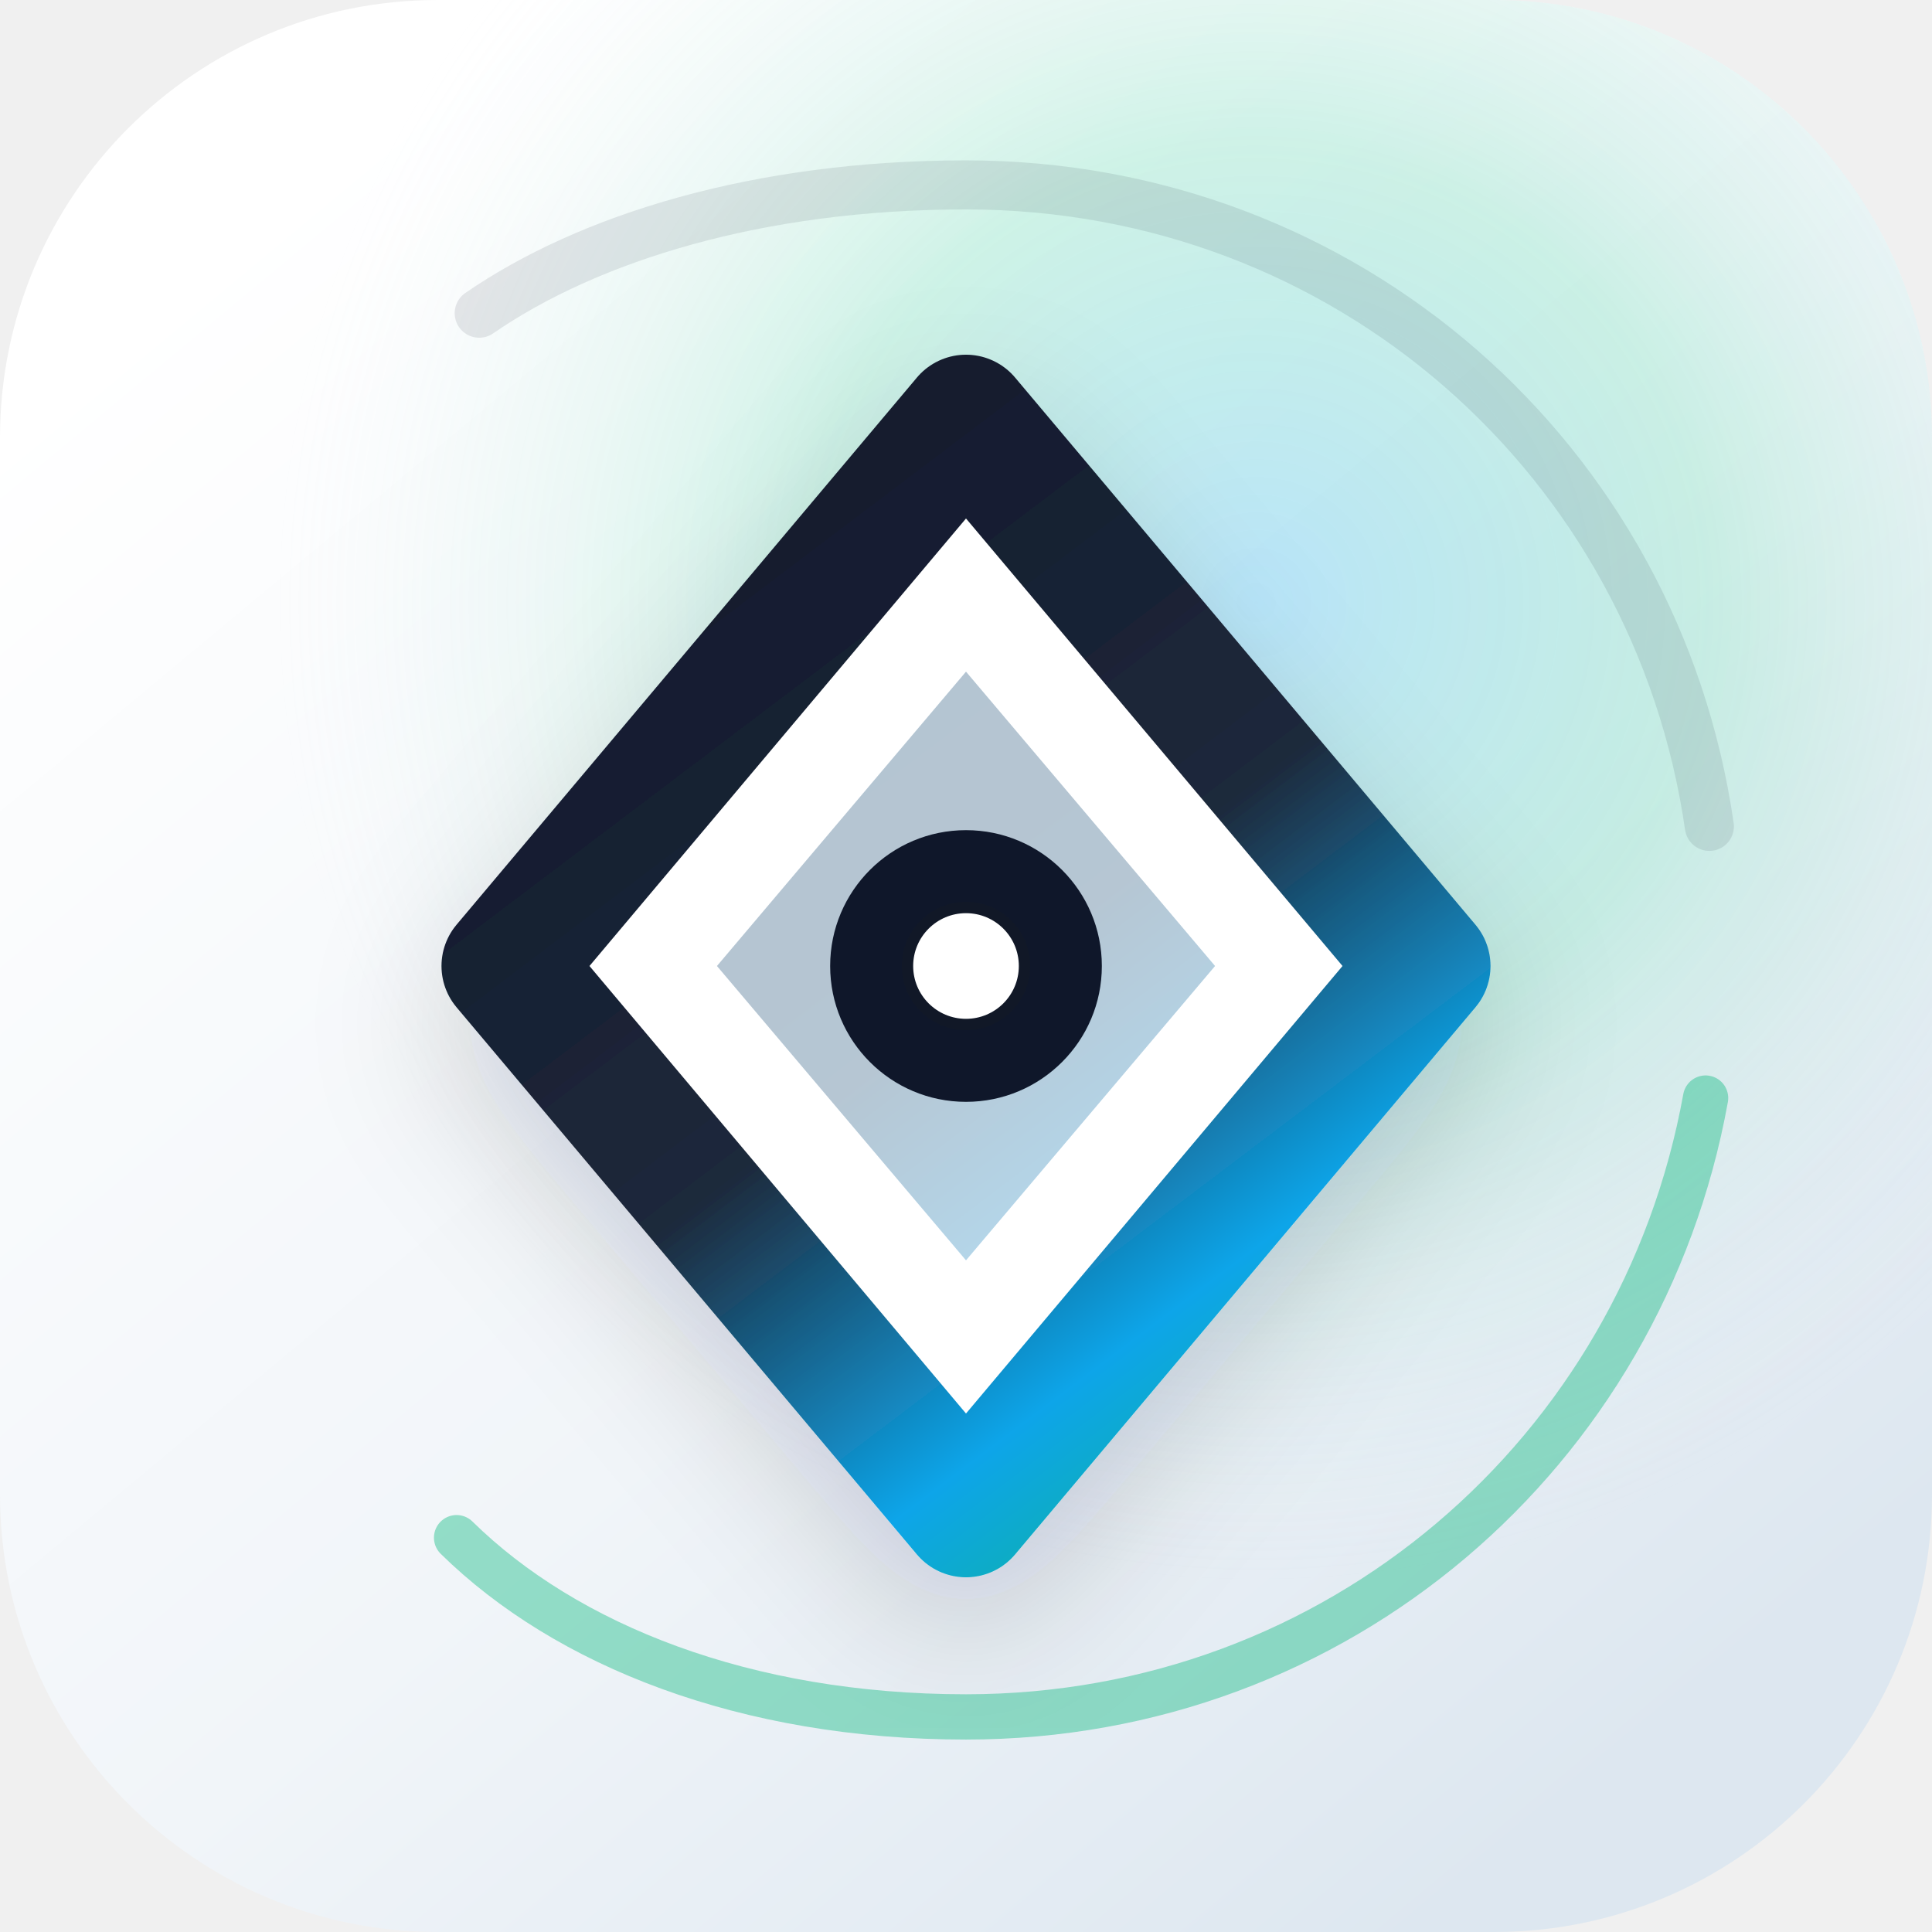
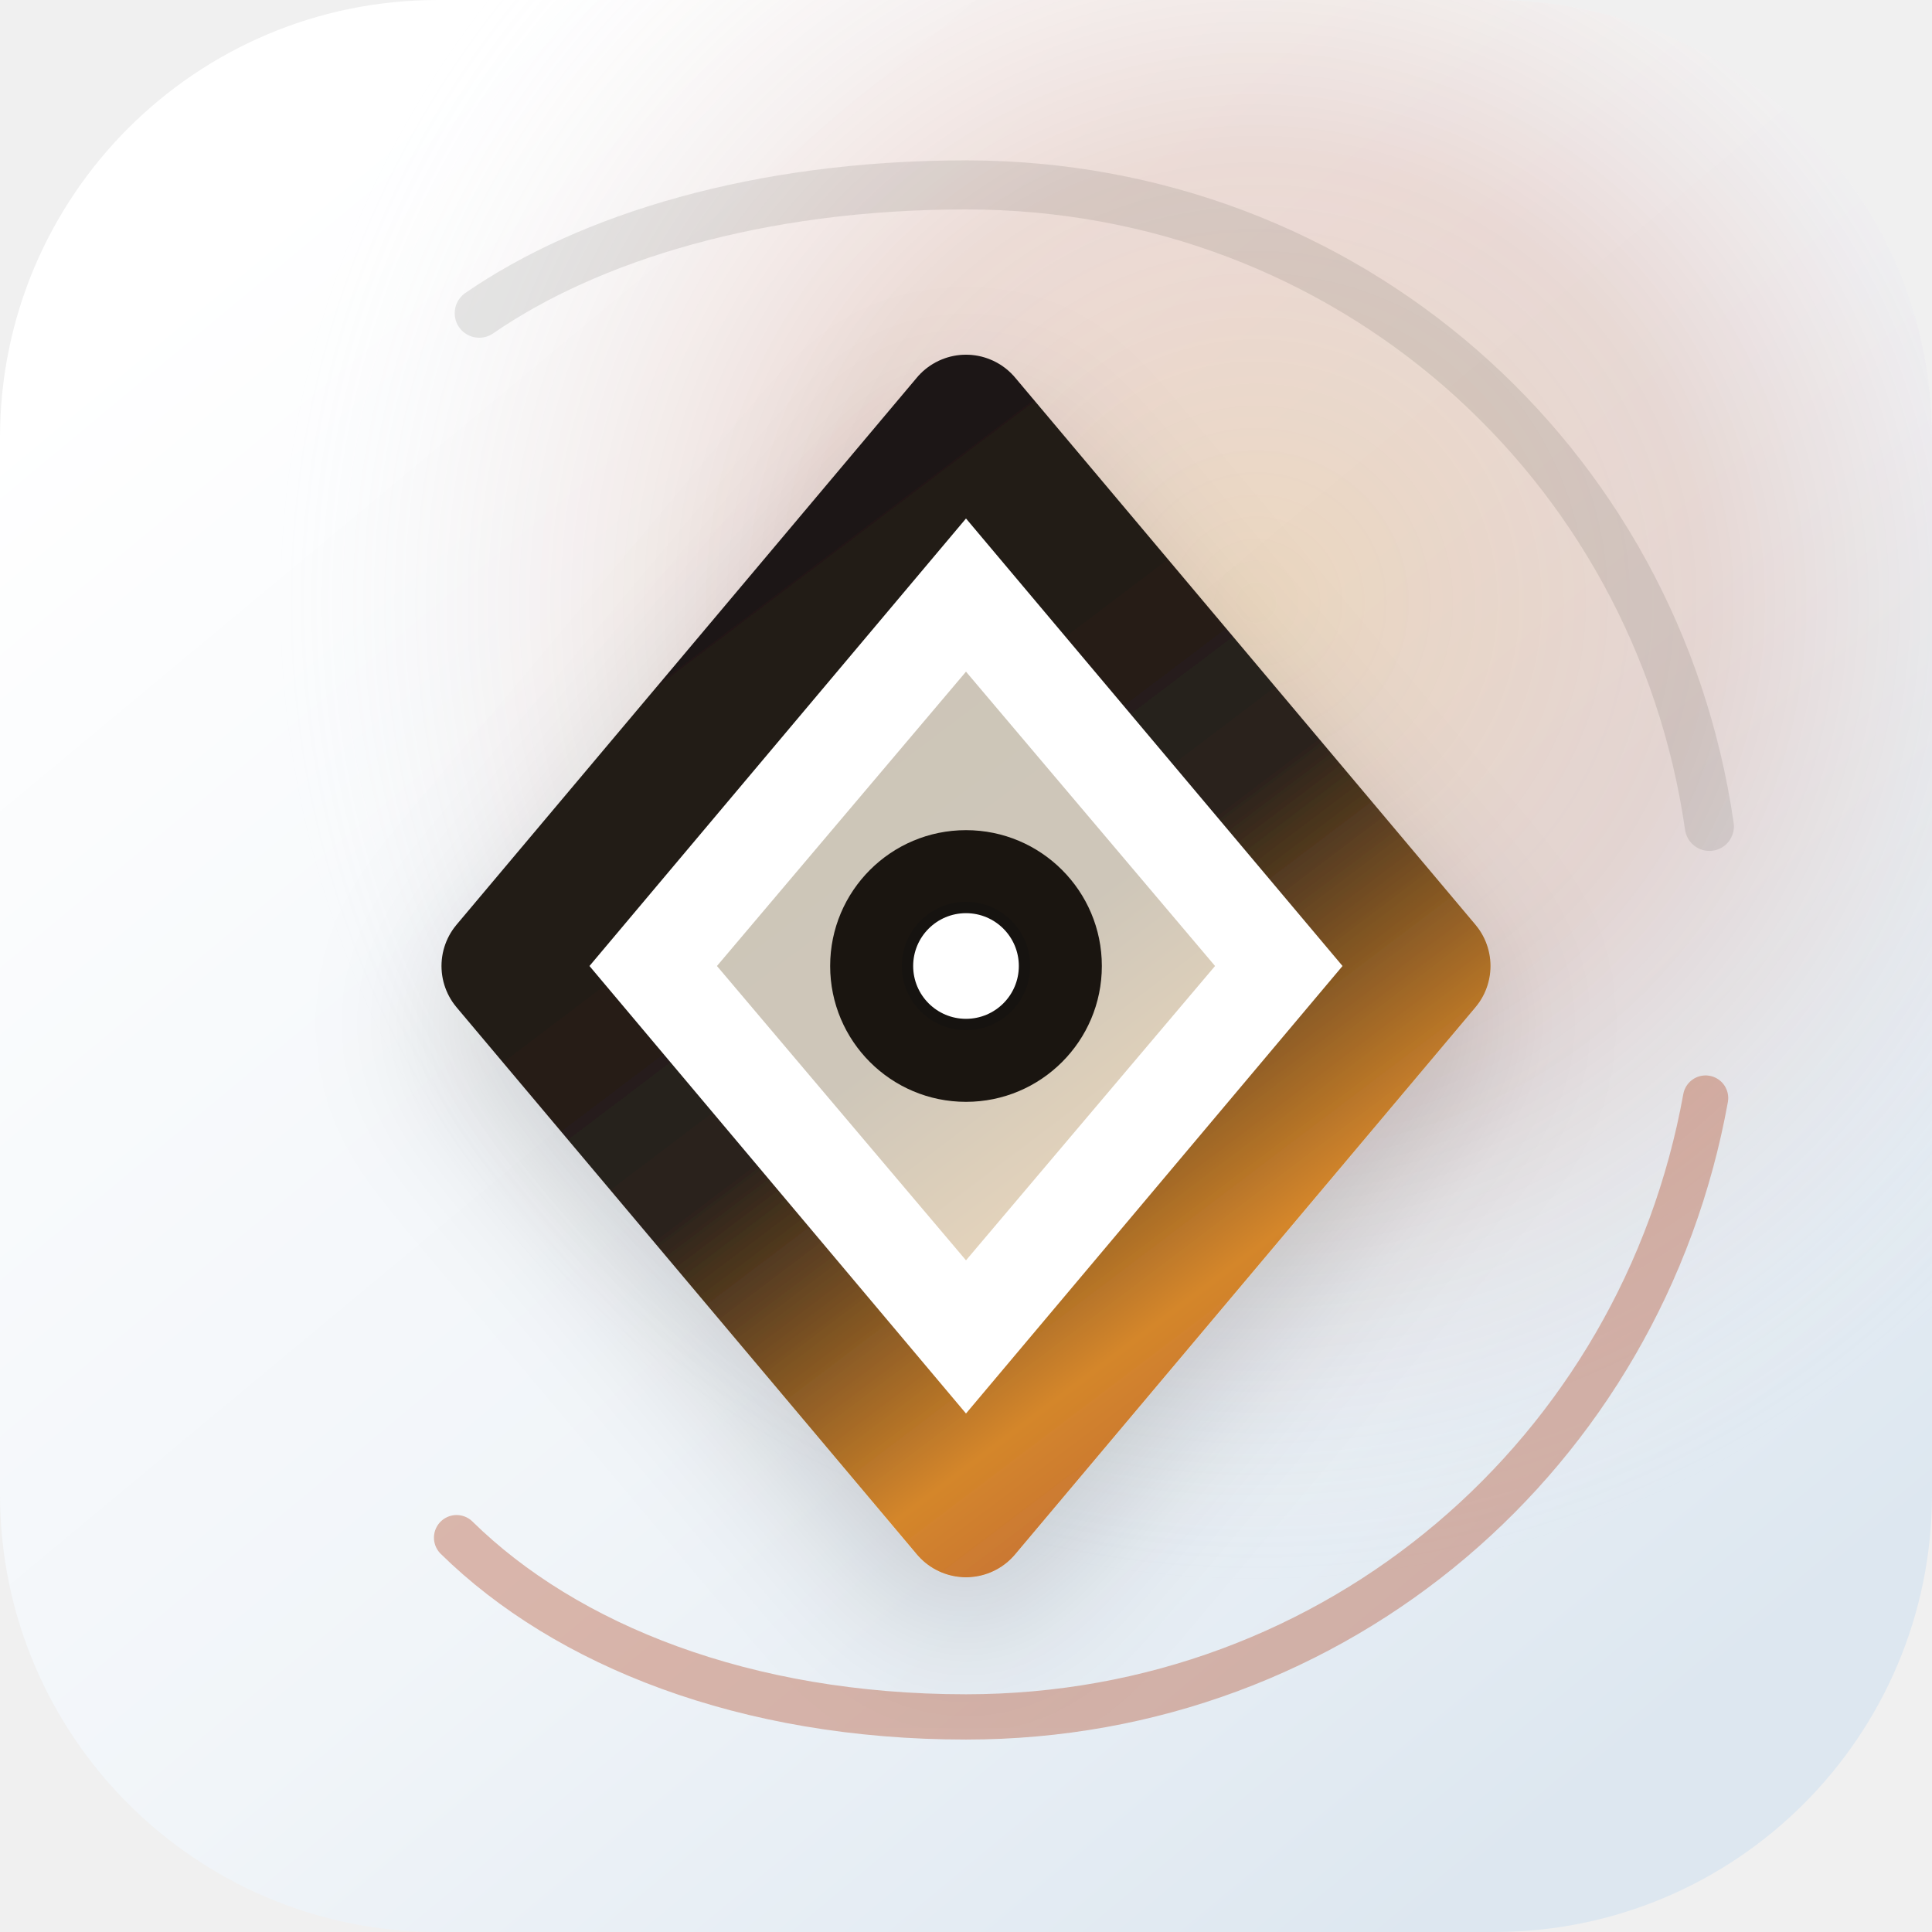
<svg xmlns="http://www.w3.org/2000/svg" width="1024" height="1024" viewBox="0 0 1024 1024" fill="none">
  <defs>
    <linearGradient id="bg" x1="160" y1="90" x2="862" y2="934" gradientUnits="userSpaceOnUse">
      <stop stop-color="#FFFFFF" />
      <stop offset="0.58" stop-color="#F1F5F9" />
      <stop offset="1" stop-color="#DDE7F0" />
    </linearGradient>
    <linearGradient id="ring" x1="315" y1="236" x2="741" y2="799" gradientUnits="userSpaceOnUse">
-       <stop stop-color="#0F172A" />
-       <stop offset="0.5" stop-color="#1E293B" />
-       <stop offset="0.78" stop-color="#0EA5E9" />
-       <stop offset="1" stop-color="#10B981" />
+       <stop stop-color="#1A1510" />
+       <stop offset="0.5" stop-color="#2A221C" />
+       <stop offset="0.78" stop-color="#D4862B" />
+       <stop offset="1" stop-color="#B85D3E" />
    </linearGradient>
    <radialGradient id="glow" cx="0" cy="0" r="1" gradientUnits="userSpaceOnUse" gradientTransform="translate(664 318) rotate(125) scale(520)">
-       <stop stop-color="#38BDF8" stop-opacity="0.32" />
-       <stop offset="0.46" stop-color="#34D399" stop-opacity="0.22" />
+       <stop stop-color="#D4862B" stop-opacity="0.28" />
+       <stop offset="0.46" stop-color="#B85D3E" stop-opacity="0.20" />
      <stop offset="1" stop-color="#E2E8F0" stop-opacity="0" />
    </radialGradient>
    <filter id="soft-shadow" x="132" y="112" width="760" height="804" filterUnits="userSpaceOnUse" color-interpolation-filters="sRGB">
-       <feDropShadow dx="0" dy="30" stdDeviation="38" flood-color="#0F172A" flood-opacity="0.16" />
+       <feDropShadow dx="0" dy="30" stdDeviation="38" flood-color="#1A1510" flood-opacity="0.16" />
    </filter>
  </defs>
  <rect width="1024" height="1024" rx="232" fill="url(#bg)" />
  <rect width="1024" height="1024" rx="232" fill="url(#glow)" />
-   <path d="M254 166C312 126 402 98 512 98C714 98 878 244 906 438" stroke="#0F172A" stroke-opacity="0.10" stroke-width="26" stroke-linecap="round" />
+   <path d="M254 166C312 126 402 98 512 98C714 98 878 244 906 438" stroke="#1A1510" stroke-opacity="0.10" stroke-width="26" stroke-linecap="round" />
  <g filter="url(#soft-shadow)">
    <path d="M512 222L756 512L512 802L268 512L512 222Z" fill="#FFFFFF" />
    <path d="M512 222L756 512L512 802L268 512L512 222Z" stroke="url(#ring)" stroke-width="68" stroke-linejoin="round" />
-     <path d="M512 356L644 512L512 668L380 512L512 356Z" fill="#E0F2FE" />
+     <path d="M512 356L644 512L512 668L380 512L512 356Z" fill="#FDF5E6" />
    <path d="M512 356L644 512L512 668L380 512L512 356Z" fill="url(#ring)" fill-opacity="0.22" />
  </g>
-   <circle cx="512" cy="512" r="72" fill="#0F172A" />
-   <circle cx="512" cy="512" r="34" fill="#111827" />
+   <circle cx="512" cy="512" r="72" fill="#1A1510" />
+   <circle cx="512" cy="512" r="34" fill="#161310" />
  <circle cx="512" cy="512" r="28" fill="#FFFFFF" />
-   <path d="M242 815C300 872 395 910 512 910C709 910 870 770 904 582" stroke="#10B981" stroke-opacity="0.42" stroke-width="24" stroke-linecap="round" />
+   <path d="M242 815C300 872 395 910 512 910C709 910 870 770 904 582" stroke="#B85D3E" stroke-opacity="0.42" stroke-width="24" stroke-linecap="round" />
</svg>
